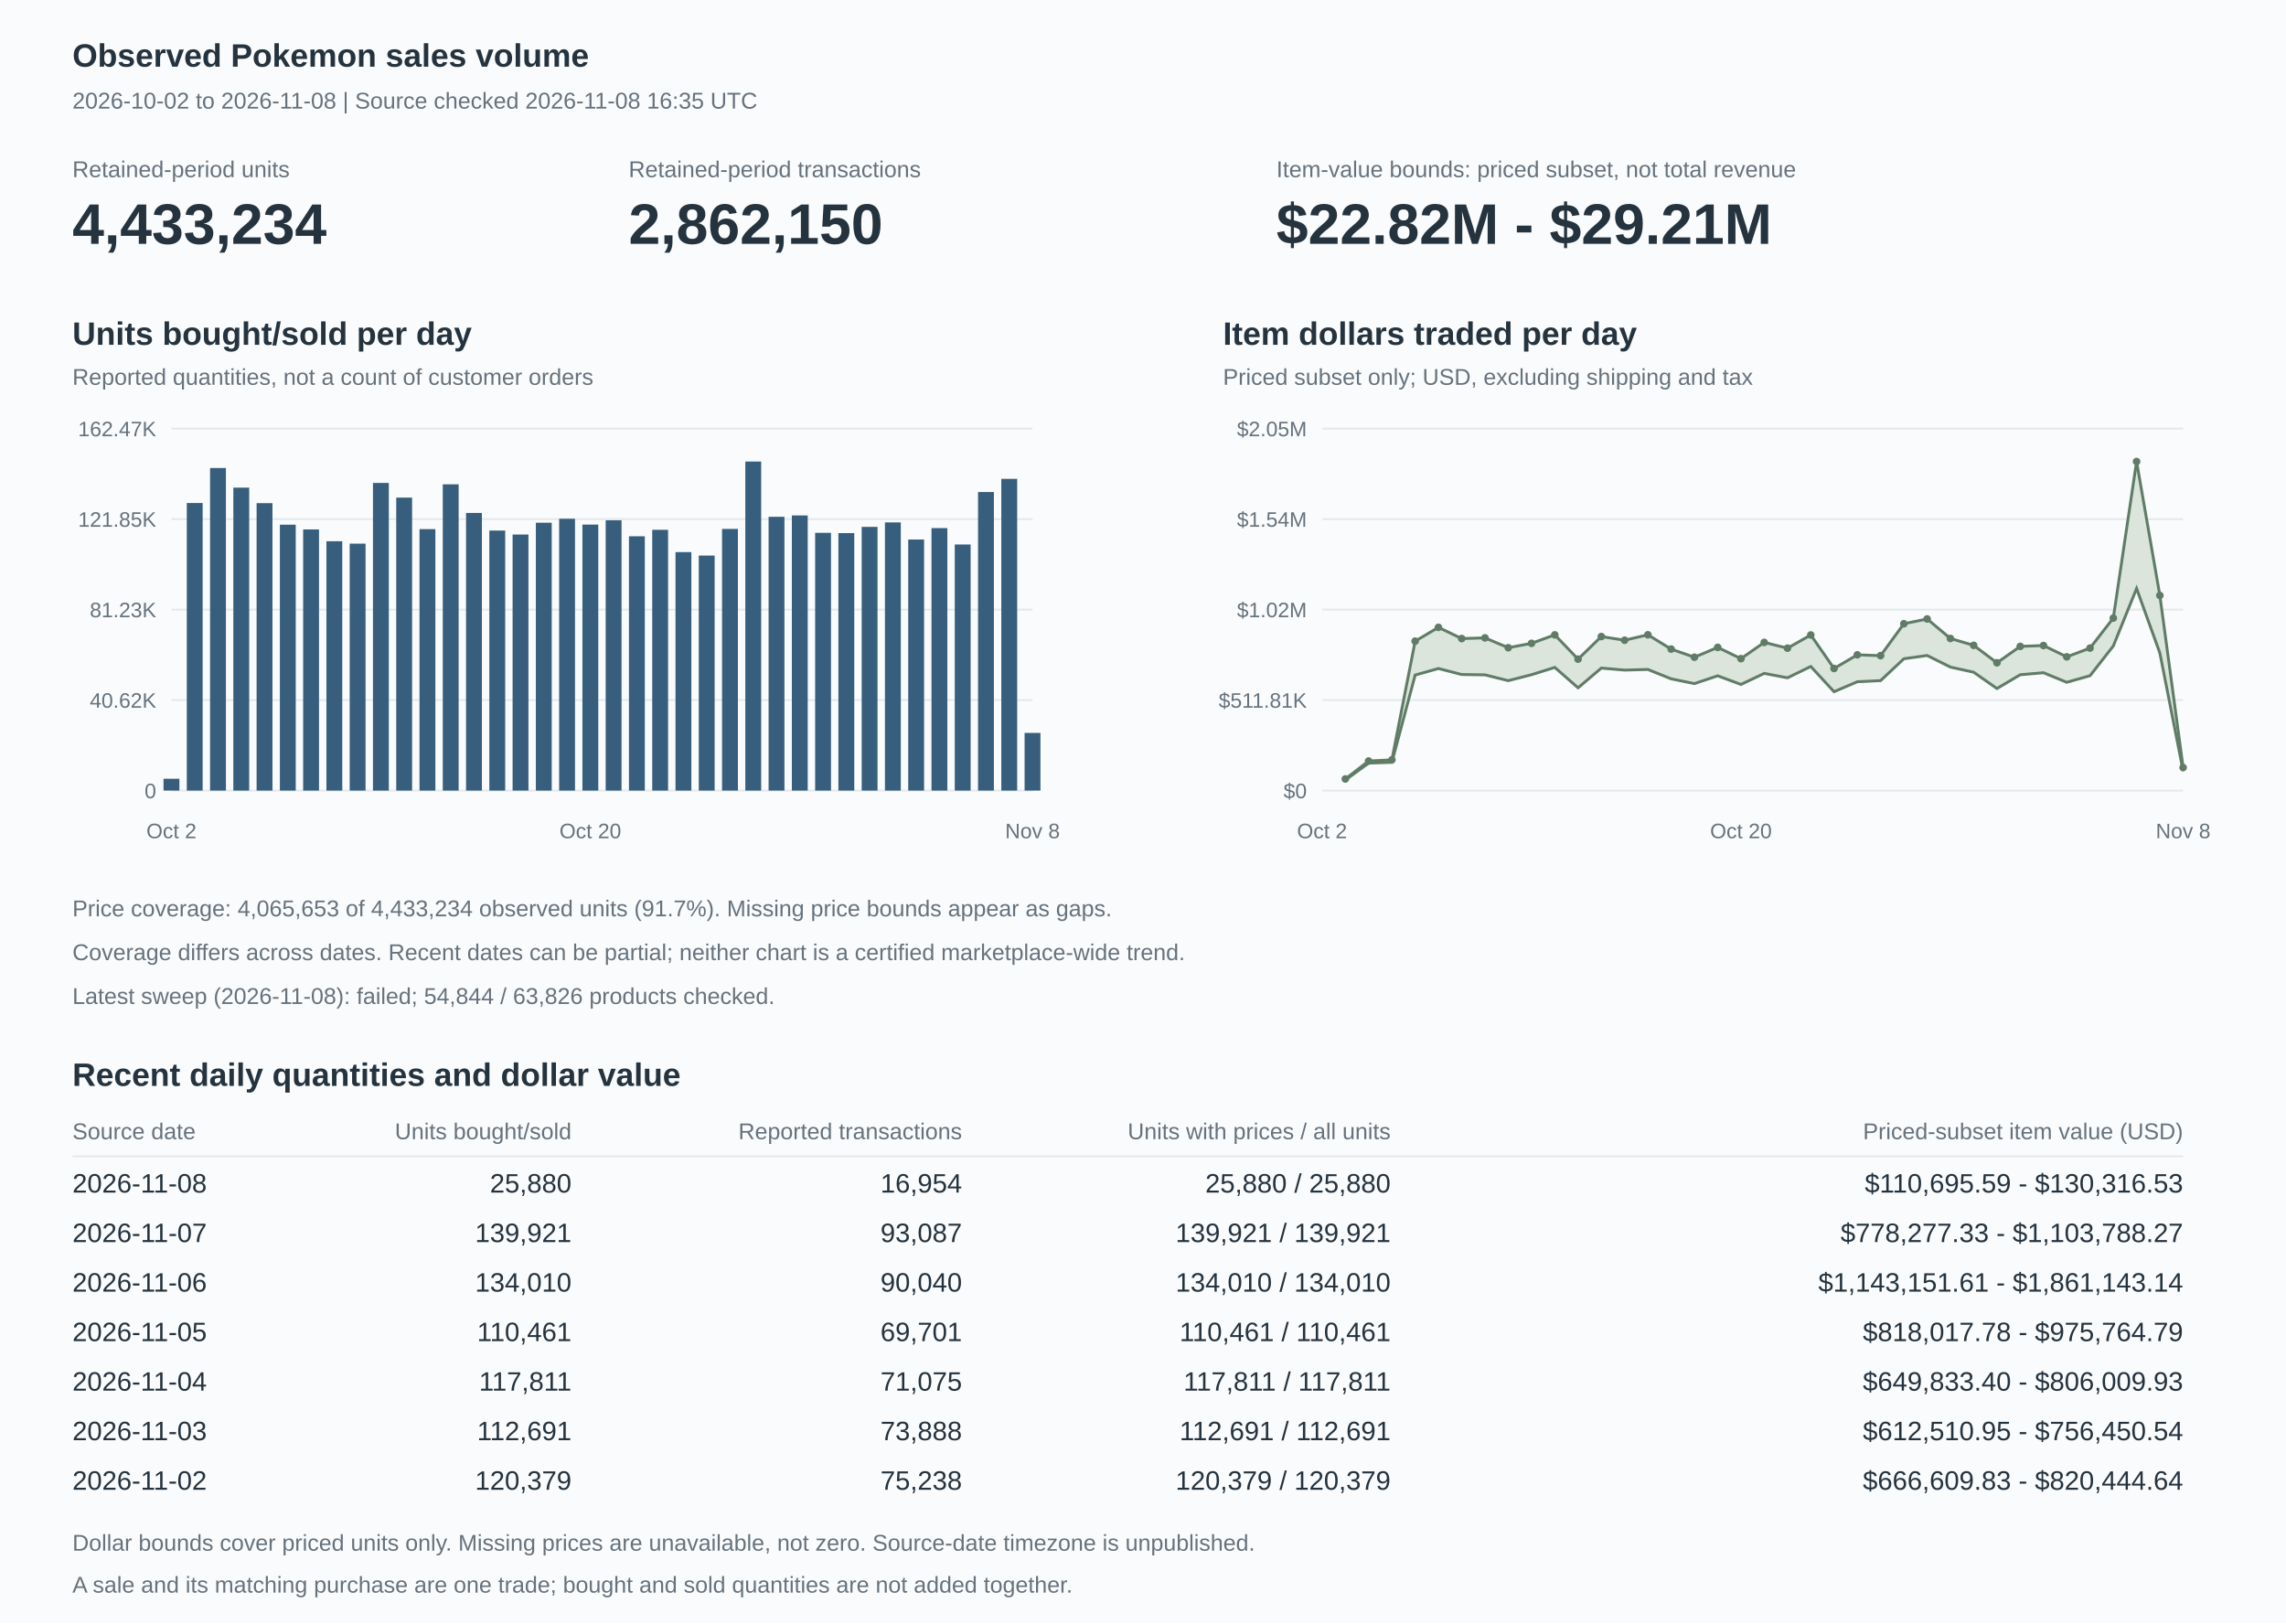
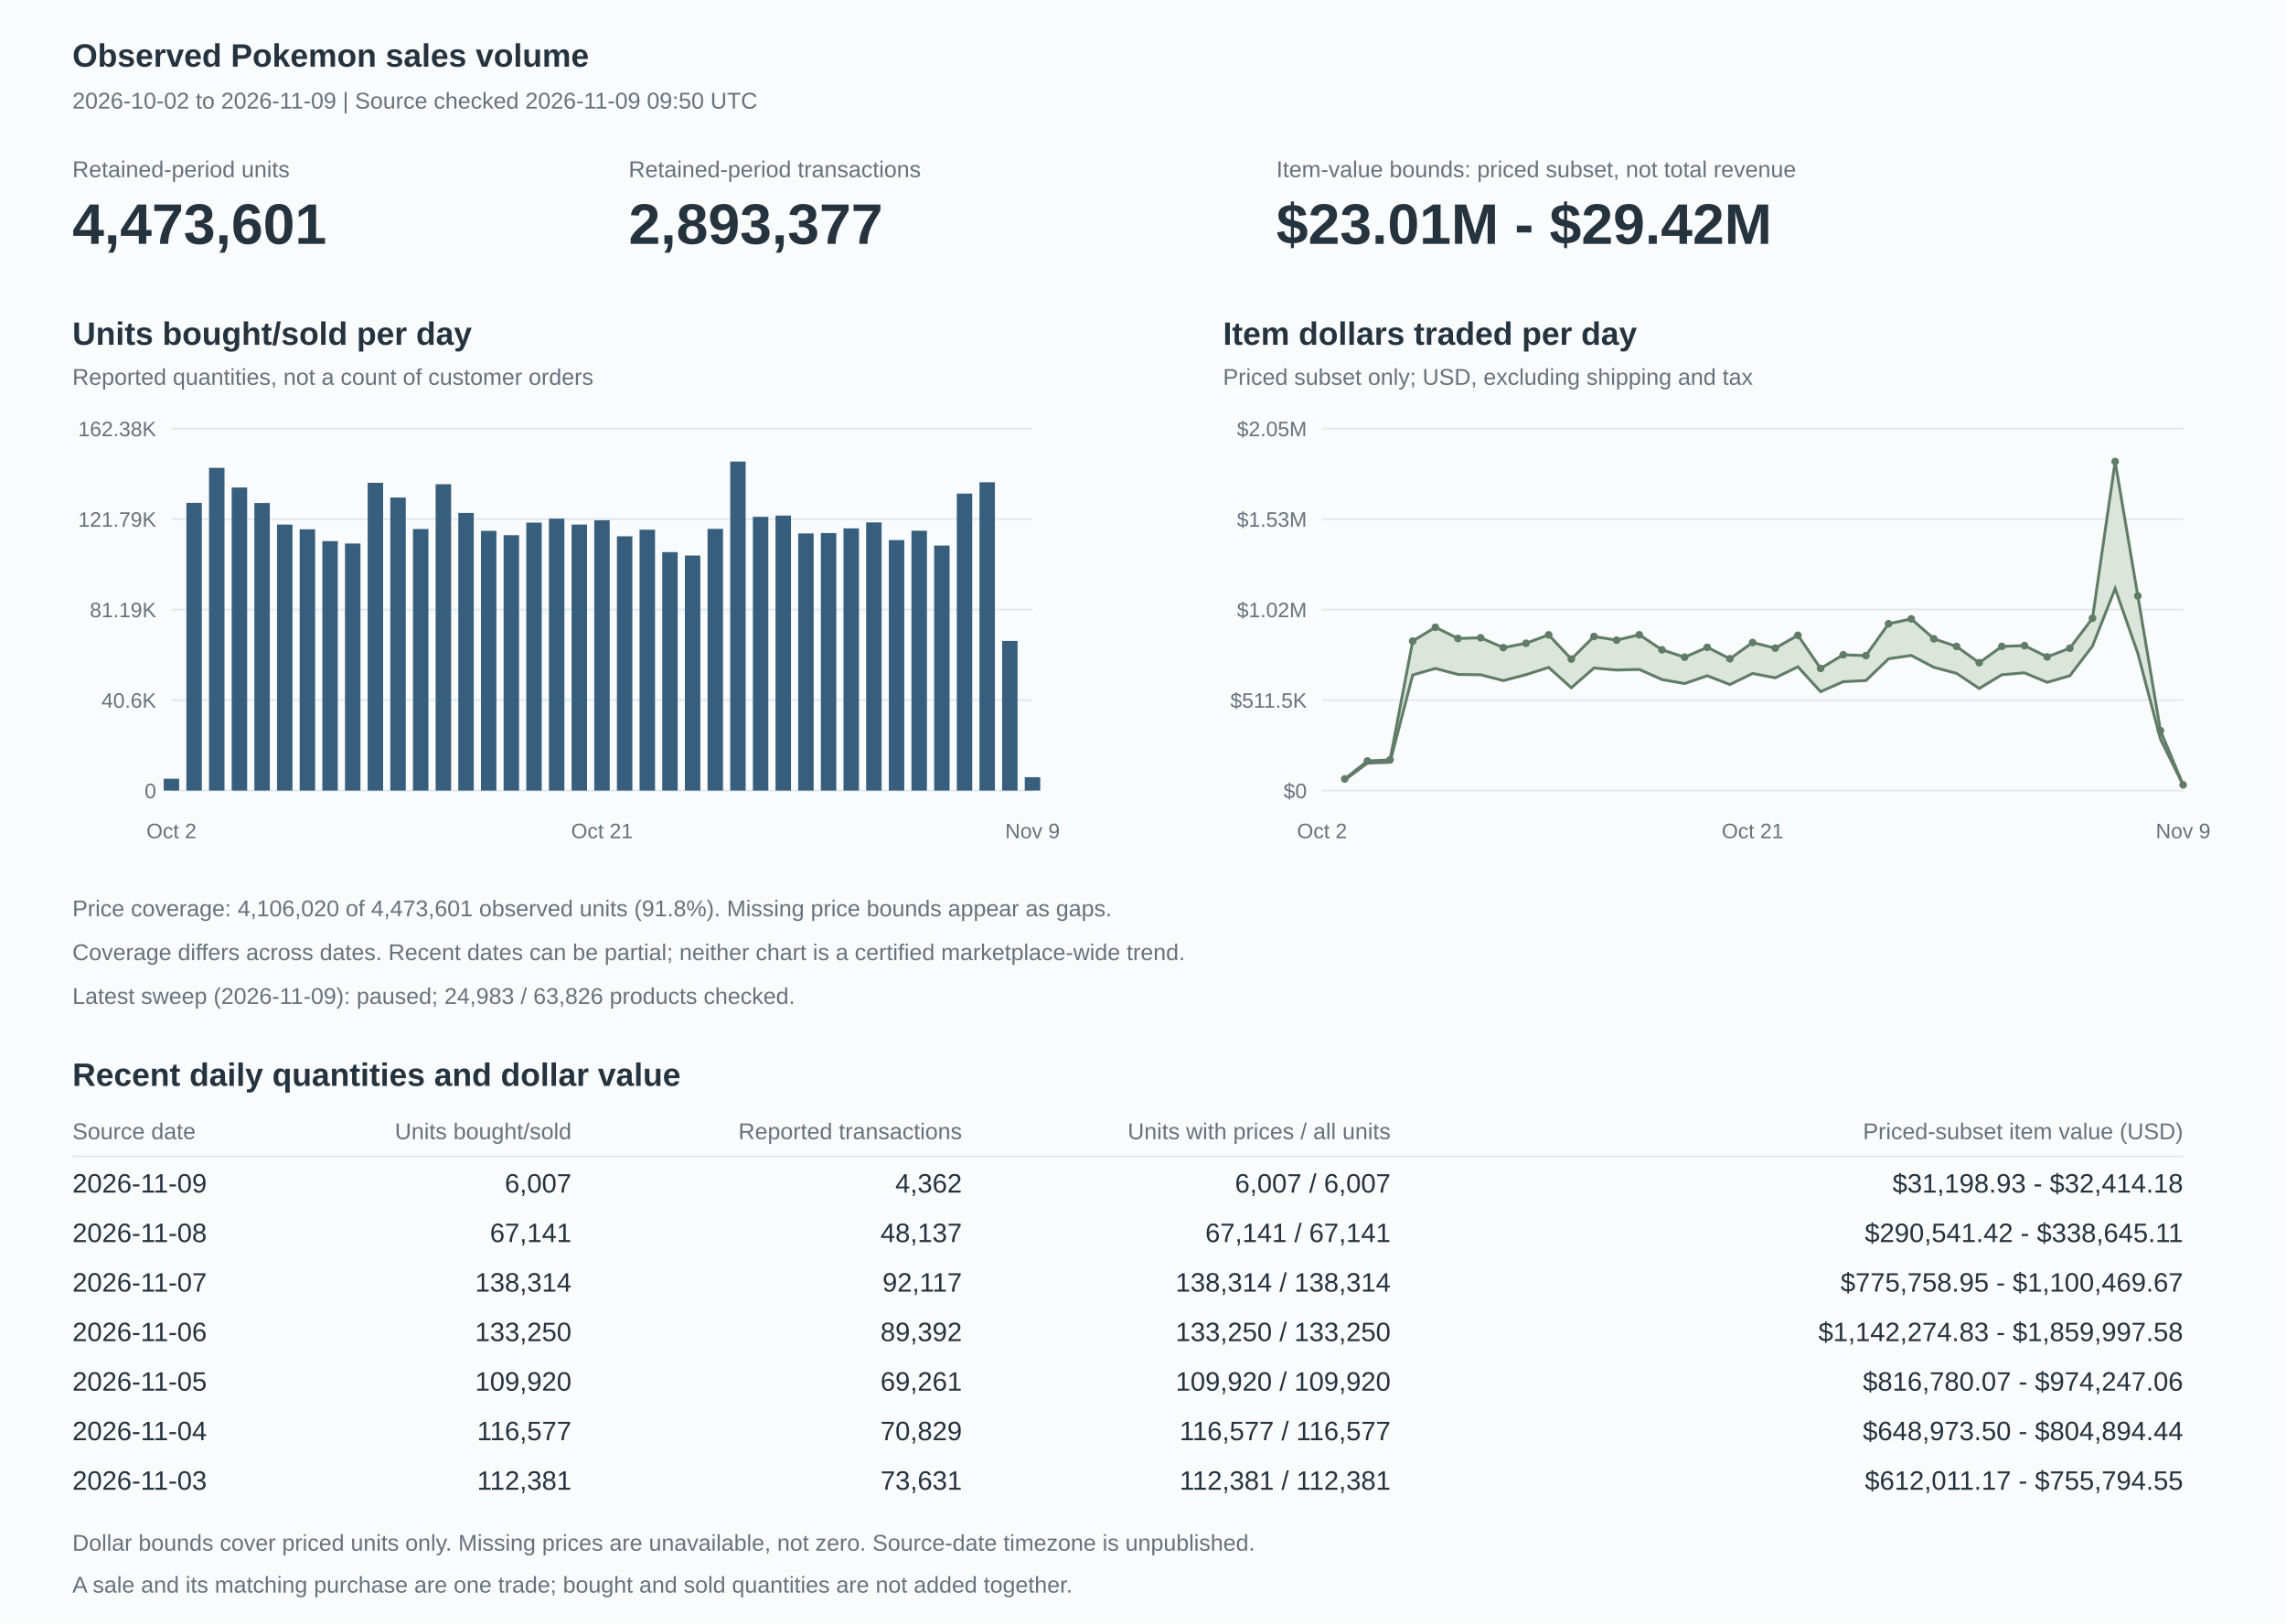
<svg xmlns="http://www.w3.org/2000/svg" width="1200" height="852" viewBox="0 0 1200 852" role="img" aria-labelledby="title description">
  <style>text{font-family:Arial,Helvetica,sans-serif;fill:#25333e;font-size:14px}.heading{font-size:17px;font-weight:600}.muted{fill:#66727c;font-size:12px}.axis{fill:#66727c;font-size:11px}.value{font-size:30px;font-weight:600}.grid{stroke:#e5e9ec;stroke-width:1}</style>
  <rect width="1200" height="852" fill="#fafbfc" />
  <text x="38" y="35" class="heading">Observed Pokemon sales volume</text>
-   <text x="38" y="57" class="muted">2026-10-02 to 2026-11-08 | Source checked 2026-11-08 16:35 UTC</text>
+   <text x="38" y="57" class="muted">2026-10-02 to 2026-11-09 | Source checked 2026-11-09 09:50 UTC</text>
  <text x="38" y="93" class="muted">Retained-period units</text>
-   <text x="38" y="128" class="value">4,433,234</text>
+   <text x="38" y="128" class="value">4,473,601</text>
  <text x="330" y="93" class="muted">Retained-period transactions</text>
-   <text x="330" y="128" class="value">2,862,150</text>
+   <text x="330" y="128" class="value">2,893,377</text>
  <text x="670" y="93" class="muted">Item-value bounds: priced subset, not total revenue</text>
-   <text x="670" y="128" class="value">$22.82M - $29.21M</text>
+   <text x="670" y="128" class="value">$23.01M - $29.42M</text>
  <text x="38" y="181" class="heading">Units bought/sold per day</text>
  <text x="38" y="202" class="muted">Reported quantities, not a count of customer orders</text>
  <path d="M90,415h452" class="grid" />
  <text x="82" y="419" text-anchor="end" class="axis">0</text>
  <path d="M90,367.5h452" class="grid" />
-   <text x="82" y="371.5" text-anchor="end" class="axis">40.62K</text>
+   <text x="82" y="371.5" text-anchor="end" class="axis">40.6K</text>
  <path d="M90,320h452" class="grid" />
-   <text x="82" y="324" text-anchor="end" class="axis">81.23K</text>
+   <text x="82" y="324" text-anchor="end" class="axis">81.19K</text>
  <path d="M90,272.5h452" class="grid" />
-   <text x="82" y="276.5" text-anchor="end" class="axis">121.85K</text>
+   <text x="82" y="276.5" text-anchor="end" class="axis">121.79K</text>
  <path d="M90,225h452" class="grid" />
-   <text x="82" y="229" text-anchor="end" class="axis">162.47K</text>
-   <rect x="85.837" y="408.788" width="8.326" height="6.212" fill="#375f7d" />
-   <rect x="98.053" y="264.04" width="8.326" height="150.96" fill="#375f7d" />
-   <rect x="110.269" y="245.667" width="8.326" height="169.333" fill="#375f7d" />
-   <rect x="122.485" y="255.979" width="8.326" height="159.021" fill="#375f7d" />
-   <rect x="134.702" y="264.116" width="8.326" height="150.884" fill="#375f7d" />
-   <rect x="146.918" y="275.426" width="8.326" height="139.574" fill="#375f7d" />
-   <rect x="159.134" y="277.91" width="8.326" height="137.09" fill="#375f7d" />
-   <rect x="171.35" y="284.114" width="8.326" height="130.886" fill="#375f7d" />
-   <rect x="183.567" y="285.374" width="8.326" height="129.626" fill="#375f7d" />
-   <rect x="195.783" y="253.509" width="8.326" height="161.491" fill="#375f7d" />
-   <rect x="207.999" y="261.21" width="8.326" height="153.79" fill="#375f7d" />
-   <rect x="220.215" y="277.754" width="8.326" height="137.246" fill="#375f7d" />
-   <rect x="232.431" y="254.234" width="8.326" height="160.766" fill="#375f7d" />
-   <rect x="244.648" y="269.264" width="8.326" height="145.736" fill="#375f7d" />
-   <rect x="256.864" y="278.509" width="8.326" height="136.491" fill="#375f7d" />
-   <rect x="269.08" y="280.592" width="8.326" height="134.408" fill="#375f7d" />
-   <rect x="281.296" y="274.384" width="8.326" height="140.616" fill="#375f7d" />
-   <rect x="293.513" y="272.307" width="8.326" height="142.693" fill="#375f7d" />
-   <rect x="305.729" y="275.37" width="8.326" height="139.63" fill="#375f7d" />
-   <rect x="317.945" y="273.108" width="8.326" height="141.892" fill="#375f7d" />
-   <rect x="330.161" y="281.504" width="8.326" height="133.496" fill="#375f7d" />
-   <rect x="342.377" y="278.104" width="8.326" height="136.896" fill="#375f7d" />
-   <rect x="354.594" y="289.811" width="8.326" height="125.189" fill="#375f7d" />
-   <rect x="366.81" y="291.631" width="8.326" height="123.369" fill="#375f7d" />
-   <rect x="379.026" y="277.645" width="8.326" height="137.355" fill="#375f7d" />
-   <rect x="391.242" y="242.273" width="8.326" height="172.727" fill="#375f7d" />
-   <rect x="403.458" y="271.279" width="8.326" height="143.721" fill="#375f7d" />
-   <rect x="415.675" y="270.566" width="8.326" height="144.434" fill="#375f7d" />
-   <rect x="427.891" y="279.702" width="8.326" height="135.298" fill="#375f7d" />
-   <rect x="440.107" y="279.838" width="8.326" height="135.162" fill="#375f7d" />
-   <rect x="452.323" y="276.572" width="8.326" height="138.428" fill="#375f7d" />
-   <rect x="464.54" y="274.219" width="8.326" height="140.781" fill="#375f7d" />
-   <rect x="476.756" y="283.21" width="8.326" height="131.79" fill="#375f7d" />
-   <rect x="488.972" y="277.223" width="8.326" height="137.777" fill="#375f7d" />
-   <rect x="501.188" y="285.818" width="8.326" height="129.182" fill="#375f7d" />
-   <rect x="513.404" y="258.278" width="8.326" height="156.722" fill="#375f7d" />
-   <rect x="525.621" y="251.365" width="8.326" height="163.635" fill="#375f7d" />
-   <rect x="537.837" y="384.734" width="8.326" height="30.266" fill="#375f7d" />
+   <text x="82" y="229" text-anchor="end" class="axis">162.38K</text>
+   <rect x="85.944" y="408.784" width="8.113" height="6.216" fill="#375f7d" />
+   <rect x="97.838" y="263.961" width="8.113" height="151.039" fill="#375f7d" />
+   <rect x="109.733" y="245.578" width="8.113" height="169.422" fill="#375f7d" />
+   <rect x="121.628" y="255.896" width="8.113" height="159.104" fill="#375f7d" />
+   <rect x="133.523" y="264.038" width="8.113" height="150.962" fill="#375f7d" />
+   <rect x="145.417" y="275.353" width="8.113" height="139.647" fill="#375f7d" />
+   <rect x="157.312" y="277.839" width="8.113" height="137.161" fill="#375f7d" />
+   <rect x="169.207" y="284.046" width="8.113" height="130.954" fill="#375f7d" />
+   <rect x="181.101" y="285.306" width="8.113" height="129.694" fill="#375f7d" />
+   <rect x="192.996" y="253.434" width="8.113" height="161.566" fill="#375f7d" />
+   <rect x="204.891" y="261.172" width="8.113" height="153.828" fill="#375f7d" />
+   <rect x="216.786" y="277.704" width="8.113" height="137.296" fill="#375f7d" />
+   <rect x="228.68" y="254.173" width="8.113" height="160.827" fill="#375f7d" />
+   <rect x="240.575" y="269.239" width="8.113" height="145.761" fill="#375f7d" />
+   <rect x="252.47" y="278.665" width="8.113" height="136.335" fill="#375f7d" />
+   <rect x="264.365" y="280.93" width="8.113" height="134.07" fill="#375f7d" />
+   <rect x="276.259" y="274.334" width="8.113" height="140.666" fill="#375f7d" />
+   <rect x="288.154" y="272.247" width="8.113" height="142.753" fill="#375f7d" />
+   <rect x="300.049" y="275.352" width="8.113" height="139.648" fill="#375f7d" />
+   <rect x="311.944" y="273.092" width="8.113" height="141.908" fill="#375f7d" />
+   <rect x="323.838" y="281.501" width="8.113" height="133.499" fill="#375f7d" />
+   <rect x="335.733" y="278.055" width="8.113" height="136.945" fill="#375f7d" />
+   <rect x="347.628" y="289.809" width="8.113" height="125.191" fill="#375f7d" />
+   <rect x="359.523" y="291.611" width="8.113" height="123.389" fill="#375f7d" />
+   <rect x="371.417" y="277.63" width="8.113" height="137.37" fill="#375f7d" />
+   <rect x="383.312" y="242.273" width="8.113" height="172.727" fill="#375f7d" />
+   <rect x="395.207" y="271.294" width="8.113" height="143.706" fill="#375f7d" />
+   <rect x="407.101" y="270.629" width="8.113" height="144.371" fill="#375f7d" />
+   <rect x="418.996" y="280.015" width="8.113" height="134.985" fill="#375f7d" />
+   <rect x="430.891" y="279.807" width="8.113" height="135.193" fill="#375f7d" />
+   <rect x="442.786" y="277.358" width="8.113" height="137.642" fill="#375f7d" />
+   <rect x="454.68" y="274.227" width="8.113" height="140.773" fill="#375f7d" />
+   <rect x="466.575" y="283.504" width="8.113" height="131.496" fill="#375f7d" />
+   <rect x="478.47" y="278.595" width="8.113" height="136.405" fill="#375f7d" />
+   <rect x="490.365" y="286.384" width="8.113" height="128.616" fill="#375f7d" />
+   <rect x="502.259" y="259.086" width="8.113" height="155.914" fill="#375f7d" />
+   <rect x="514.154" y="253.16" width="8.113" height="161.84" fill="#375f7d" />
+   <rect x="526.049" y="336.439" width="8.113" height="78.561" fill="#375f7d" />
+   <rect x="537.944" y="407.971" width="8.113" height="7.029" fill="#375f7d" />
  <text x="90" y="440" text-anchor="middle" class="axis">Oct 2</text>
-   <text x="309.892" y="440" text-anchor="middle" class="axis">Oct 20</text>
-   <text x="542" y="440" text-anchor="middle" class="axis">Nov 8</text>
+   <text x="316" y="440" text-anchor="middle" class="axis">Oct 21</text>
+   <text x="542" y="440" text-anchor="middle" class="axis">Nov 9</text>
  <text x="642" y="181" class="heading">Item dollars traded per day</text>
  <text x="642" y="202" class="muted">Priced subset only; USD, excluding shipping and tax</text>
  <path d="M694,415h452" class="grid" />
  <text x="686" y="419" text-anchor="end" class="axis">$0</text>
  <path d="M694,367.5h452" class="grid" />
-   <text x="686" y="371.5" text-anchor="end" class="axis">$511.81K</text>
+   <text x="686" y="371.5" text-anchor="end" class="axis">$511.5K</text>
  <path d="M694,320h452" class="grid" />
  <text x="686" y="324" text-anchor="end" class="axis">$1.02M</text>
  <path d="M694,272.5h452" class="grid" />
-   <text x="686" y="276.5" text-anchor="end" class="axis">$1.54M</text>
+   <text x="686" y="276.5" text-anchor="end" class="axis">$1.53M</text>
  <path d="M694,225h452" class="grid" />
  <text x="686" y="229" text-anchor="end" class="axis">$2.05M</text>
-   <polygon points="706.216,408.895 718.432,399.478 730.649,398.859 742.865,336.564 755.081,329.321 767.297,335.205 779.514,334.839 791.73,340.009 803.946,337.702 816.162,333.259 828.378,346.004 840.595,334.146 852.811,336.072 865.027,333.223 877.243,340.727 889.459,344.994 901.676,339.825 913.892,345.748 926.108,337.221 938.324,340.247 950.541,333.322 962.757,350.907 974.973,343.736 987.189,344.173 999.405,327.425 1011.622,324.904 1023.838,335.153 1036.054,338.76 1048.27,347.923 1060.486,339.312 1072.703,338.857 1084.919,344.796 1097.135,340.197 1109.351,324.442 1121.568,242.273 1133.784,312.561 1146,402.906 1146,404.727 1133.784,342.77 1121.568,308.907 1109.351,339.082 1097.135,354.691 1084.919,358.155 1072.703,353.134 1060.486,354.183 1048.27,361.422 1036.054,352.865 1023.838,350.167 1011.622,344.078 999.405,345.794 987.189,357.272 974.973,357.863 962.757,363.097 950.541,349.845 938.324,355.807 926.108,353.475 913.892,359.284 901.676,354.746 889.459,358.839 877.243,356.341 865.027,351.412 852.811,351.756 840.595,350.687 828.378,361.05 816.162,350.334 803.946,354.174 791.73,357.296 779.514,354.245 767.297,354.067 755.081,350.922 742.865,354.358 730.649,400.166 718.432,400.582 706.216,409.461" fill="#dbe5dc" />
-   <polyline points="706.216,409.461 718.432,400.582 730.649,400.166 742.865,354.358 755.081,350.922 767.297,354.067 779.514,354.245 791.73,357.296 803.946,354.174 816.162,350.334 828.378,361.05 840.595,350.687 852.811,351.756 865.027,351.412 877.243,356.341 889.459,358.839 901.676,354.746 913.892,359.284 926.108,353.475 938.324,355.807 950.541,349.845 962.757,363.097 974.973,357.863 987.189,357.272 999.405,345.794 1011.622,344.078 1023.838,350.167 1036.054,352.865 1048.27,361.422 1060.486,354.183 1072.703,353.134 1084.919,358.155 1097.135,354.691 1109.351,339.082 1121.568,308.907 1133.784,342.77 1146,404.727" fill="none" stroke="#607c67" stroke-width="1.5" />
-   <polyline points="706.216,408.895 718.432,399.478 730.649,398.859 742.865,336.564 755.081,329.321 767.297,335.205 779.514,334.839 791.73,340.009 803.946,337.702 816.162,333.259 828.378,346.004 840.595,334.146 852.811,336.072 865.027,333.223 877.243,340.727 889.459,344.994 901.676,339.825 913.892,345.748 926.108,337.221 938.324,340.247 950.541,333.322 962.757,350.907 974.973,343.736 987.189,344.173 999.405,327.425 1011.622,324.904 1023.838,335.153 1036.054,338.76 1048.27,347.923 1060.486,339.312 1072.703,338.857 1084.919,344.796 1097.135,340.197 1109.351,324.442 1121.568,242.273 1133.784,312.561 1146,402.906" fill="none" stroke="#607c67" stroke-width="1.5" />
-   <circle cx="706.216" cy="408.895" r="2" fill="#607c67" />
-   <circle cx="718.432" cy="399.478" r="2" fill="#607c67" />
-   <circle cx="730.649" cy="398.859" r="2" fill="#607c67" />
-   <circle cx="742.865" cy="336.564" r="2" fill="#607c67" />
-   <circle cx="755.081" cy="329.321" r="2" fill="#607c67" />
-   <circle cx="767.297" cy="335.205" r="2" fill="#607c67" />
-   <circle cx="779.514" cy="334.839" r="2" fill="#607c67" />
-   <circle cx="791.73" cy="340.009" r="2" fill="#607c67" />
-   <circle cx="803.946" cy="337.702" r="2" fill="#607c67" />
-   <circle cx="816.162" cy="333.259" r="2" fill="#607c67" />
-   <circle cx="828.378" cy="346.004" r="2" fill="#607c67" />
-   <circle cx="840.595" cy="334.146" r="2" fill="#607c67" />
-   <circle cx="852.811" cy="336.072" r="2" fill="#607c67" />
-   <circle cx="865.027" cy="333.223" r="2" fill="#607c67" />
-   <circle cx="877.243" cy="340.727" r="2" fill="#607c67" />
-   <circle cx="889.459" cy="344.994" r="2" fill="#607c67" />
-   <circle cx="901.676" cy="339.825" r="2" fill="#607c67" />
-   <circle cx="913.892" cy="345.748" r="2" fill="#607c67" />
-   <circle cx="926.108" cy="337.221" r="2" fill="#607c67" />
-   <circle cx="938.324" cy="340.247" r="2" fill="#607c67" />
-   <circle cx="950.541" cy="333.322" r="2" fill="#607c67" />
-   <circle cx="962.757" cy="350.907" r="2" fill="#607c67" />
-   <circle cx="974.973" cy="343.736" r="2" fill="#607c67" />
-   <circle cx="987.189" cy="344.173" r="2" fill="#607c67" />
-   <circle cx="999.405" cy="327.425" r="2" fill="#607c67" />
-   <circle cx="1011.622" cy="324.904" r="2" fill="#607c67" />
-   <circle cx="1023.838" cy="335.153" r="2" fill="#607c67" />
-   <circle cx="1036.054" cy="338.76" r="2" fill="#607c67" />
-   <circle cx="1048.27" cy="347.923" r="2" fill="#607c67" />
-   <circle cx="1060.486" cy="339.312" r="2" fill="#607c67" />
-   <circle cx="1072.703" cy="338.857" r="2" fill="#607c67" />
-   <circle cx="1084.919" cy="344.796" r="2" fill="#607c67" />
-   <circle cx="1097.135" cy="340.197" r="2" fill="#607c67" />
-   <circle cx="1109.351" cy="324.442" r="2" fill="#607c67" />
-   <circle cx="1121.568" cy="242.273" r="2" fill="#607c67" />
-   <circle cx="1133.784" cy="312.561" r="2" fill="#607c67" />
-   <circle cx="1146" cy="402.906" r="2" fill="#607c67" />
+   <polygon points="705.895,408.891 717.789,399.468 729.684,398.849 741.579,336.516 753.474,329.268 765.368,335.156 777.263,334.79 789.158,339.963 801.053,337.668 812.947,333.254 824.842,345.969 836.737,334.107 848.632,336.031 860.526,333.199 872.421,341.098 884.316,344.966 896.211,339.788 908.105,345.794 920,337.27 931.895,340.235 943.789,333.491 955.684,350.882 967.579,343.706 979.474,344.144 991.368,327.435 1003.263,324.882 1015.158,335.313 1027.053,339.341 1038.947,347.893 1050.842,339.321 1062.737,338.893 1074.632,344.814 1086.526,340.254 1098.421,324.527 1110.316,242.273 1122.211,312.806 1134.105,383.552 1146,411.99 1146,412.103 1134.105,388.019 1122.211,342.96 1110.316,308.924 1098.421,339.15 1086.526,354.734 1074.632,358.166 1062.737,353.165 1050.842,354.189 1038.947,361.397 1027.053,353.441 1015.158,350.298 1003.263,344.059 991.368,345.803 979.474,357.247 967.579,357.839 955.684,363.075 943.789,350.015 931.895,355.796 920,353.516 908.105,359.335 896.211,354.717 884.316,358.819 872.421,356.7 860.526,351.388 848.632,351.722 836.737,350.657 824.842,361.023 812.947,350.333 801.053,354.149 789.158,357.26 777.263,354.207 765.368,354.03 753.474,350.883 741.579,354.32 729.684,400.156 717.789,400.573 705.895,409.458" fill="#dbe5dc" />
+   <polyline points="705.895,409.458 717.789,400.573 729.684,400.156 741.579,354.32 753.474,350.883 765.368,354.03 777.263,354.207 789.158,357.26 801.053,354.149 812.947,350.333 824.842,361.023 836.737,350.657 848.632,351.722 860.526,351.388 872.421,356.7 884.316,358.819 896.211,354.717 908.105,359.335 920,353.516 931.895,355.796 943.789,350.015 955.684,363.075 967.579,357.839 979.474,357.247 991.368,345.803 1003.263,344.059 1015.158,350.298 1027.053,353.441 1038.947,361.397 1050.842,354.189 1062.737,353.165 1074.632,358.166 1086.526,354.734 1098.421,339.15 1110.316,308.924 1122.211,342.96 1134.105,388.019 1146,412.103" fill="none" stroke="#607c67" stroke-width="1.5" />
+   <polyline points="705.895,408.891 717.789,399.468 729.684,398.849 741.579,336.516 753.474,329.268 765.368,335.156 777.263,334.79 789.158,339.963 801.053,337.668 812.947,333.254 824.842,345.969 836.737,334.107 848.632,336.031 860.526,333.199 872.421,341.098 884.316,344.966 896.211,339.788 908.105,345.794 920,337.27 931.895,340.235 943.789,333.491 955.684,350.882 967.579,343.706 979.474,344.144 991.368,327.435 1003.263,324.882 1015.158,335.313 1027.053,339.341 1038.947,347.893 1050.842,339.321 1062.737,338.893 1074.632,344.814 1086.526,340.254 1098.421,324.527 1110.316,242.273 1122.211,312.806 1134.105,383.552 1146,411.99" fill="none" stroke="#607c67" stroke-width="1.5" />
+   <circle cx="705.895" cy="408.891" r="2" fill="#607c67" />
+   <circle cx="717.789" cy="399.468" r="2" fill="#607c67" />
+   <circle cx="729.684" cy="398.849" r="2" fill="#607c67" />
+   <circle cx="741.579" cy="336.516" r="2" fill="#607c67" />
+   <circle cx="753.474" cy="329.268" r="2" fill="#607c67" />
+   <circle cx="765.368" cy="335.156" r="2" fill="#607c67" />
+   <circle cx="777.263" cy="334.79" r="2" fill="#607c67" />
+   <circle cx="789.158" cy="339.963" r="2" fill="#607c67" />
+   <circle cx="801.053" cy="337.668" r="2" fill="#607c67" />
+   <circle cx="812.947" cy="333.254" r="2" fill="#607c67" />
+   <circle cx="824.842" cy="345.969" r="2" fill="#607c67" />
+   <circle cx="836.737" cy="334.107" r="2" fill="#607c67" />
+   <circle cx="848.632" cy="336.031" r="2" fill="#607c67" />
+   <circle cx="860.526" cy="333.199" r="2" fill="#607c67" />
+   <circle cx="872.421" cy="341.098" r="2" fill="#607c67" />
+   <circle cx="884.316" cy="344.966" r="2" fill="#607c67" />
+   <circle cx="896.211" cy="339.788" r="2" fill="#607c67" />
+   <circle cx="908.105" cy="345.794" r="2" fill="#607c67" />
+   <circle cx="920" cy="337.27" r="2" fill="#607c67" />
+   <circle cx="931.895" cy="340.235" r="2" fill="#607c67" />
+   <circle cx="943.789" cy="333.491" r="2" fill="#607c67" />
+   <circle cx="955.684" cy="350.882" r="2" fill="#607c67" />
+   <circle cx="967.579" cy="343.706" r="2" fill="#607c67" />
+   <circle cx="979.474" cy="344.144" r="2" fill="#607c67" />
+   <circle cx="991.368" cy="327.435" r="2" fill="#607c67" />
+   <circle cx="1003.263" cy="324.882" r="2" fill="#607c67" />
+   <circle cx="1015.158" cy="335.313" r="2" fill="#607c67" />
+   <circle cx="1027.053" cy="339.341" r="2" fill="#607c67" />
+   <circle cx="1038.947" cy="347.893" r="2" fill="#607c67" />
+   <circle cx="1050.842" cy="339.321" r="2" fill="#607c67" />
+   <circle cx="1062.737" cy="338.893" r="2" fill="#607c67" />
+   <circle cx="1074.632" cy="344.814" r="2" fill="#607c67" />
+   <circle cx="1086.526" cy="340.254" r="2" fill="#607c67" />
+   <circle cx="1098.421" cy="324.527" r="2" fill="#607c67" />
+   <circle cx="1110.316" cy="242.273" r="2" fill="#607c67" />
+   <circle cx="1122.211" cy="312.806" r="2" fill="#607c67" />
+   <circle cx="1134.105" cy="383.552" r="2" fill="#607c67" />
+   <circle cx="1146" cy="411.99" r="2" fill="#607c67" />
  <text x="694" y="440" text-anchor="middle" class="axis">Oct 2</text>
-   <text x="913.892" y="440" text-anchor="middle" class="axis">Oct 20</text>
-   <text x="1146" y="440" text-anchor="middle" class="axis">Nov 8</text>
-   <text x="38" y="481" class="muted">Price coverage: 4,065,653 of 4,433,234 observed units (91.7%). Missing price bounds appear as gaps.</text>
+   <text x="920" y="440" text-anchor="middle" class="axis">Oct 21</text>
+   <text x="1146" y="440" text-anchor="middle" class="axis">Nov 9</text>
+   <text x="38" y="481" class="muted">Price coverage: 4,106,020 of 4,473,601 observed units (91.8%). Missing price bounds appear as gaps.</text>
  <text x="38" y="504" class="muted">Coverage differs across dates. Recent dates can be partial; neither chart is a certified marketplace-wide trend.</text>
-   <text x="38" y="527" class="muted">Latest sweep (2026-11-08): failed; 54,844 / 63,826 products checked.</text>
+   <text x="38" y="527" class="muted">Latest sweep (2026-11-09): paused; 24,983 / 63,826 products checked.</text>
  <text x="38" y="570" class="heading">Recent daily quantities and dollar value</text>
  <text x="38" y="598" class="muted">Source date</text>
  <text x="300" y="598" text-anchor="end" class="muted">Units bought/sold</text>
  <text x="505" y="598" text-anchor="end" class="muted">Reported transactions</text>
  <text x="730" y="598" text-anchor="end" class="muted">Units with prices / all units</text>
  <text x="1146" y="598" text-anchor="end" class="muted">Priced-subset item value (USD)</text>
  <path d="M38,607h1108" class="grid" />
-   <text x="38" y="626">2026-11-08</text>
-   <text x="300" y="626" text-anchor="end">25,880</text>
-   <text x="505" y="626" text-anchor="end">16,954</text>
-   <text x="730" y="626" text-anchor="end">25,880 / 25,880</text>
-   <text x="1146" y="626" text-anchor="end">$110,695.59 - $130,316.53</text>
-   <text x="38" y="652">2026-11-07</text>
-   <text x="300" y="652" text-anchor="end">139,921</text>
-   <text x="505" y="652" text-anchor="end">93,087</text>
-   <text x="730" y="652" text-anchor="end">139,921 / 139,921</text>
-   <text x="1146" y="652" text-anchor="end">$778,277.33 - $1,103,788.27</text>
-   <text x="38" y="678">2026-11-06</text>
-   <text x="300" y="678" text-anchor="end">134,010</text>
-   <text x="505" y="678" text-anchor="end">90,040</text>
-   <text x="730" y="678" text-anchor="end">134,010 / 134,010</text>
-   <text x="1146" y="678" text-anchor="end">$1,143,151.61 - $1,861,143.14</text>
-   <text x="38" y="704">2026-11-05</text>
-   <text x="300" y="704" text-anchor="end">110,461</text>
-   <text x="505" y="704" text-anchor="end">69,701</text>
-   <text x="730" y="704" text-anchor="end">110,461 / 110,461</text>
-   <text x="1146" y="704" text-anchor="end">$818,017.78 - $975,764.79</text>
-   <text x="38" y="730">2026-11-04</text>
-   <text x="300" y="730" text-anchor="end">117,811</text>
-   <text x="505" y="730" text-anchor="end">71,075</text>
-   <text x="730" y="730" text-anchor="end">117,811 / 117,811</text>
-   <text x="1146" y="730" text-anchor="end">$649,833.40 - $806,009.93</text>
-   <text x="38" y="756">2026-11-03</text>
-   <text x="300" y="756" text-anchor="end">112,691</text>
-   <text x="505" y="756" text-anchor="end">73,888</text>
-   <text x="730" y="756" text-anchor="end">112,691 / 112,691</text>
-   <text x="1146" y="756" text-anchor="end">$612,510.95 - $756,450.54</text>
-   <text x="38" y="782">2026-11-02</text>
-   <text x="300" y="782" text-anchor="end">120,379</text>
-   <text x="505" y="782" text-anchor="end">75,238</text>
-   <text x="730" y="782" text-anchor="end">120,379 / 120,379</text>
-   <text x="1146" y="782" text-anchor="end">$666,609.83 - $820,444.64</text>
+   <text x="38" y="626">2026-11-09</text>
+   <text x="300" y="626" text-anchor="end">6,007</text>
+   <text x="505" y="626" text-anchor="end">4,362</text>
+   <text x="730" y="626" text-anchor="end">6,007 / 6,007</text>
+   <text x="1146" y="626" text-anchor="end">$31,198.93 - $32,414.18</text>
+   <text x="38" y="652">2026-11-08</text>
+   <text x="300" y="652" text-anchor="end">67,141</text>
+   <text x="505" y="652" text-anchor="end">48,137</text>
+   <text x="730" y="652" text-anchor="end">67,141 / 67,141</text>
+   <text x="1146" y="652" text-anchor="end">$290,541.42 - $338,645.11</text>
+   <text x="38" y="678">2026-11-07</text>
+   <text x="300" y="678" text-anchor="end">138,314</text>
+   <text x="505" y="678" text-anchor="end">92,117</text>
+   <text x="730" y="678" text-anchor="end">138,314 / 138,314</text>
+   <text x="1146" y="678" text-anchor="end">$775,758.95 - $1,100,469.67</text>
+   <text x="38" y="704">2026-11-06</text>
+   <text x="300" y="704" text-anchor="end">133,250</text>
+   <text x="505" y="704" text-anchor="end">89,392</text>
+   <text x="730" y="704" text-anchor="end">133,250 / 133,250</text>
+   <text x="1146" y="704" text-anchor="end">$1,142,274.83 - $1,859,997.58</text>
+   <text x="38" y="730">2026-11-05</text>
+   <text x="300" y="730" text-anchor="end">109,920</text>
+   <text x="505" y="730" text-anchor="end">69,261</text>
+   <text x="730" y="730" text-anchor="end">109,920 / 109,920</text>
+   <text x="1146" y="730" text-anchor="end">$816,780.07 - $974,247.06</text>
+   <text x="38" y="756">2026-11-04</text>
+   <text x="300" y="756" text-anchor="end">116,577</text>
+   <text x="505" y="756" text-anchor="end">70,829</text>
+   <text x="730" y="756" text-anchor="end">116,577 / 116,577</text>
+   <text x="1146" y="756" text-anchor="end">$648,973.50 - $804,894.44</text>
+   <text x="38" y="782">2026-11-03</text>
+   <text x="300" y="782" text-anchor="end">112,381</text>
+   <text x="505" y="782" text-anchor="end">73,631</text>
+   <text x="730" y="782" text-anchor="end">112,381 / 112,381</text>
+   <text x="1146" y="782" text-anchor="end">$612,011.17 - $755,794.55</text>
  <text x="38" y="814" class="muted">Dollar bounds cover priced units only. Missing prices are unavailable, not zero. Source-date timezone is unpublished.</text>
  <text x="38" y="836" class="muted">A sale and its matching purchase are one trade; bought and sold quantities are not added together.</text>
</svg>
